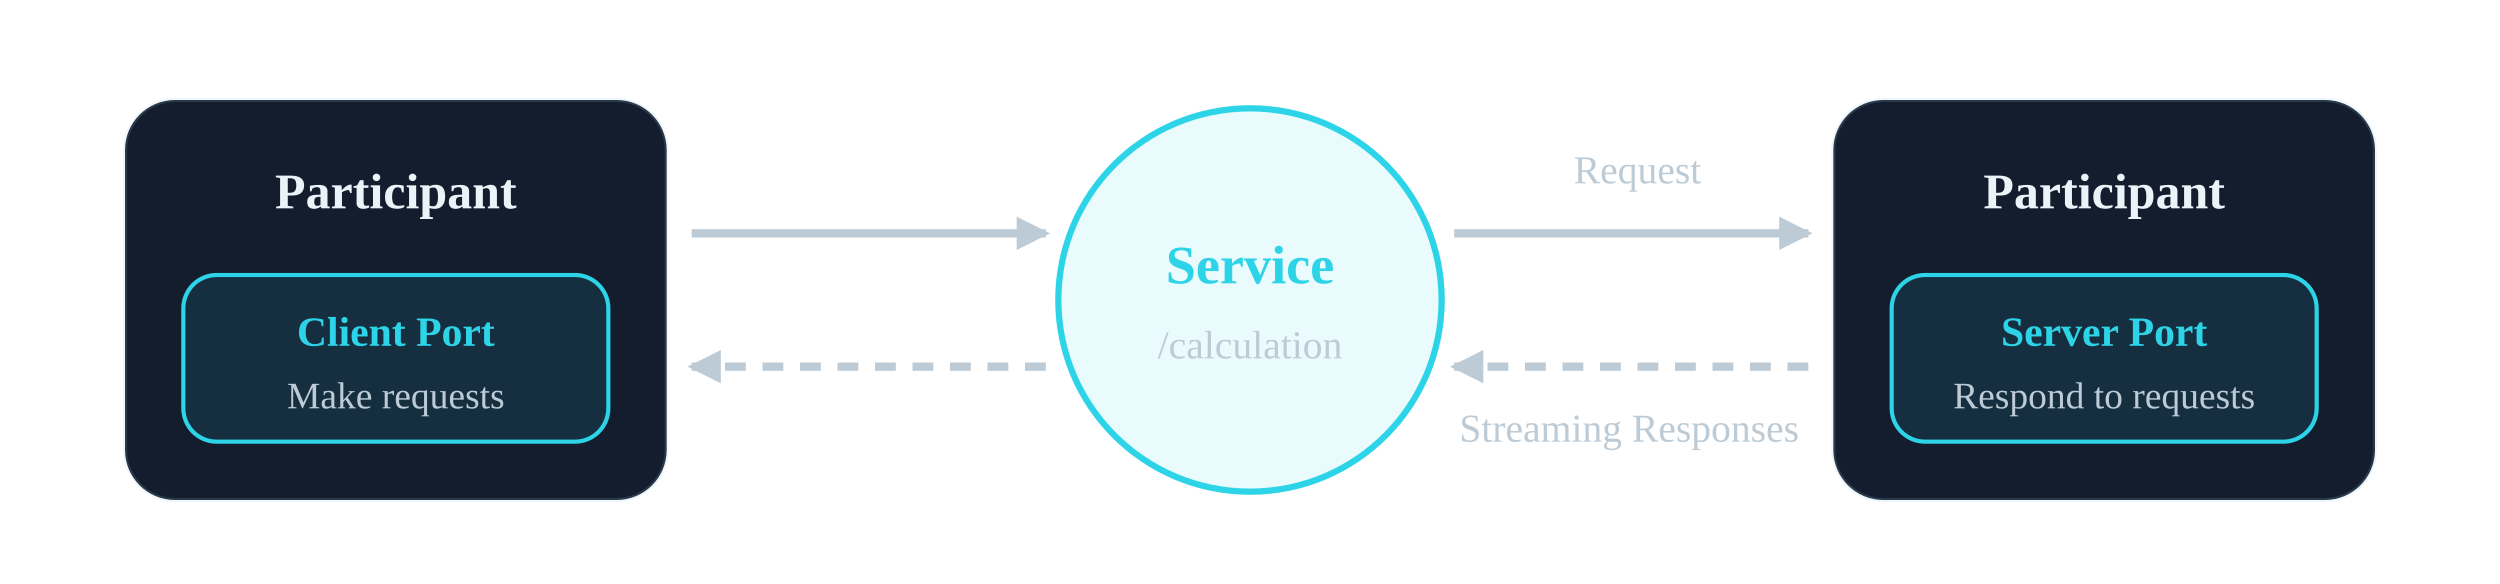
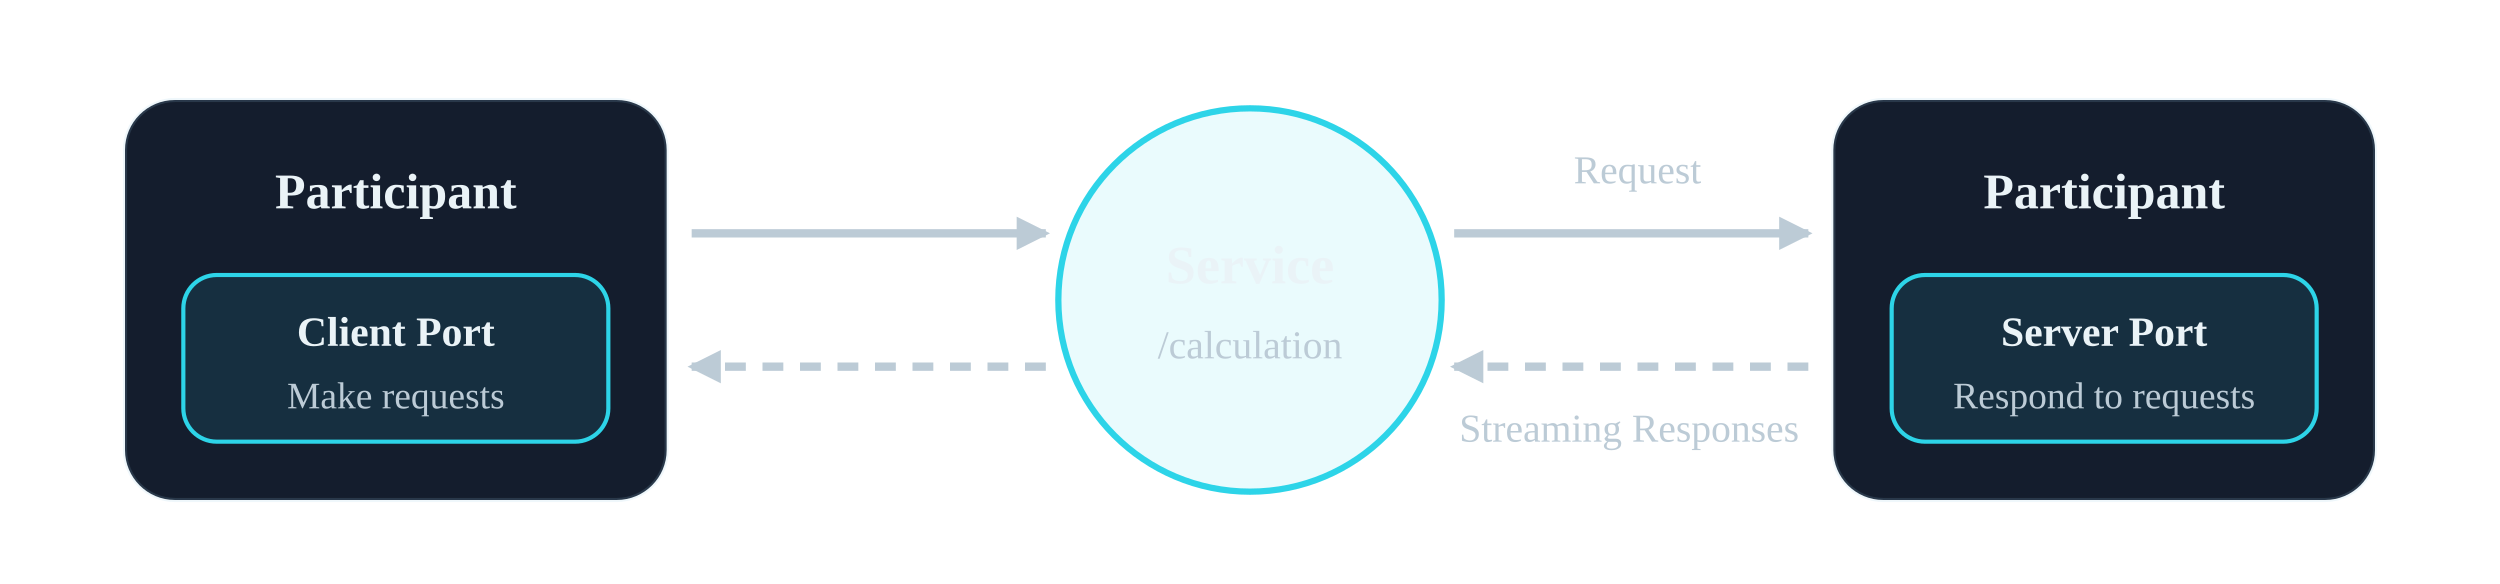
<svg xmlns="http://www.w3.org/2000/svg" viewBox="0 0 600 140" role="img" aria-label="Request-response communication model">
  <style>
    .rr-box    { fill: var(--ix-surface, #141d2d); stroke: var(--ix-line, rgba(150,200,230,0.16)); stroke-width: 1; }
    .rr-port   { fill: rgba(45,212,232,0.10); stroke: var(--ix-ice, #2dd4e8); stroke-width: 1; }
    .rr-svc    { fill: rgba(45,212,232,0.10); stroke: var(--ix-ice, #2dd4e8); stroke-width: 1.5; }
    .rr-title  { font-family: var(--font-stack, sans-serif); font-weight: 600; font-size: 12px; fill: var(--ix-text, #eaf3f7); }
-     .rr-port-t { font-family: var(--font-stack--monospace, monospace); font-weight: 600; font-size: 10px; fill: var(--ix-ice, #2dd4e8); }
+     .rr-port-t { font-family: var(--font-stack, sans-serif); font-weight: 600; font-size: 10px; fill: var(--ix-text, #eaf3f7); }
    .rr-sub    { font-family: var(--font-stack, sans-serif); font-size: 9px; fill: var(--ix-muted, #bccbd6); }
-     .rr-svc-t  { font-family: var(--font-stack, sans-serif); font-weight: 600; font-size: 13px; fill: var(--ix-ice, #2dd4e8); }
-     .rr-svc-s  { font-family: var(--font-stack--monospace, monospace); font-size: 9.5px; fill: var(--ix-muted, #bccbd6); }
+     .rr-svc-t  { font-family: var(--font-stack, sans-serif); font-weight: 600; font-size: 13px; fill: var(--ix-text, #eaf3f7); }
+     .rr-svc-s  { font-family: var(--font-stack, sans-serif); font-size: 9.5px; fill: var(--ix-muted, #bccbd6); }
    .rr-label  { font-family: var(--font-stack, sans-serif); font-size: 9.5px; fill: var(--ix-muted, #bccbd6); }
    .rr-flow   { stroke: var(--ix-muted, #bccbd6); stroke-width: 2; fill: none; }
    .rr-flow-d { stroke: var(--ix-muted, #bccbd6); stroke-width: 2; fill: none; stroke-dasharray: 5 4; }
  </style>
  <defs>
    <marker id="rr-arrow" markerWidth="10" markerHeight="10" refX="8" refY="5" orient="auto" markerUnits="userSpaceOnUse" overflow="visible">
      <path d="M1,1 L9,5 L1,9 Z" fill="var(--ix-muted, #bccbd6)" />
    </marker>
  </defs>
  <rect class="rr-box" x="30" y="24" width="130" height="96" rx="12" />
  <text class="rr-title" x="95" y="50" text-anchor="middle">Participant</text>
  <rect class="rr-port" x="44" y="66" width="102" height="40" rx="8" />
  <text class="rr-port-t" x="95" y="83" text-anchor="middle">Client Port</text>
  <text class="rr-sub" x="95" y="98" text-anchor="middle">Make requests</text>
  <circle class="rr-svc" cx="300" cy="72" r="46" />
  <text class="rr-svc-t" x="300" y="68" text-anchor="middle">Service</text>
  <text class="rr-svc-s" x="300" y="86" text-anchor="middle">/calculation</text>
  <rect class="rr-box" x="440" y="24" width="130" height="96" rx="12" />
  <text class="rr-title" x="505" y="50" text-anchor="middle">Participant</text>
  <rect class="rr-port" x="454" y="66" width="102" height="40" rx="8" />
  <text class="rr-port-t" x="505" y="83" text-anchor="middle">Server Port</text>
  <text class="rr-sub" x="505" y="98" text-anchor="middle">Respond to requests</text>
  <line class="rr-flow" x1="166" y1="56" x2="251" y2="56" marker-end="url(#rr-arrow)" />
  <line class="rr-flow" x1="349" y1="56" x2="434" y2="56" marker-end="url(#rr-arrow)" />
  <text class="rr-label" x="393" y="44" text-anchor="middle">Request</text>
  <line class="rr-flow-d" x1="434" y1="88" x2="349" y2="88" marker-end="url(#rr-arrow)" />
  <line class="rr-flow-d" x1="251" y1="88" x2="166" y2="88" marker-end="url(#rr-arrow)" />
  <text class="rr-label" x="391" y="106" text-anchor="middle">Streaming Responses</text>
</svg>
